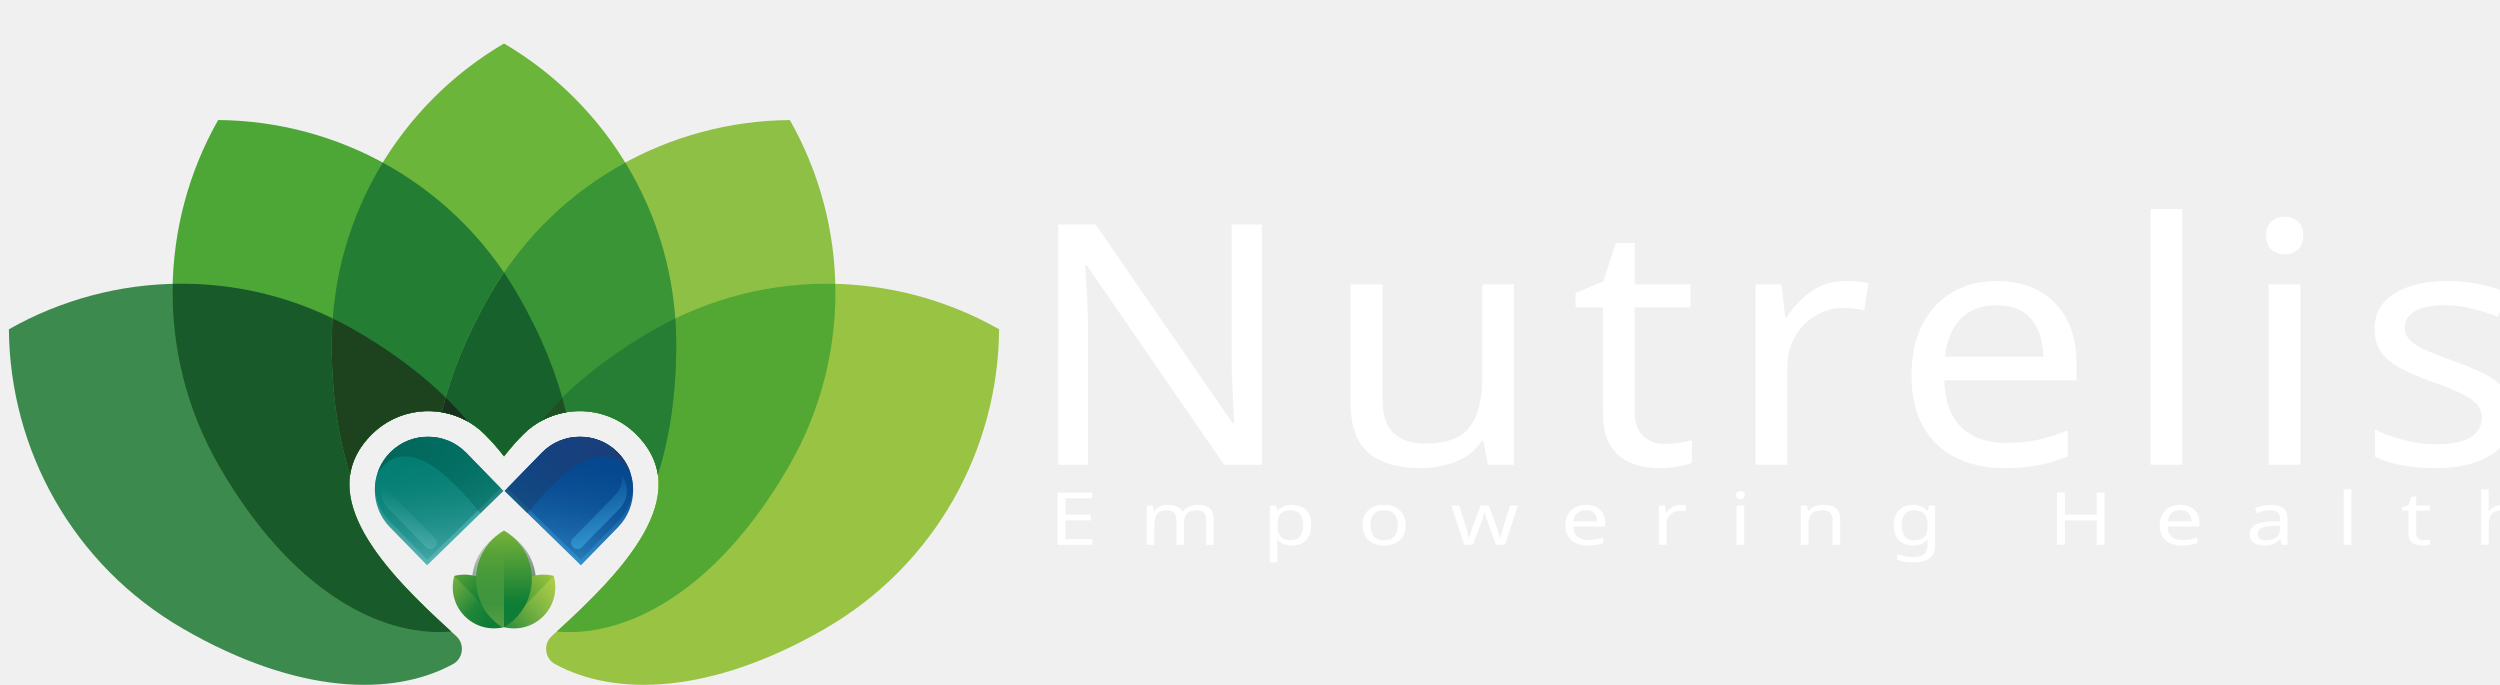
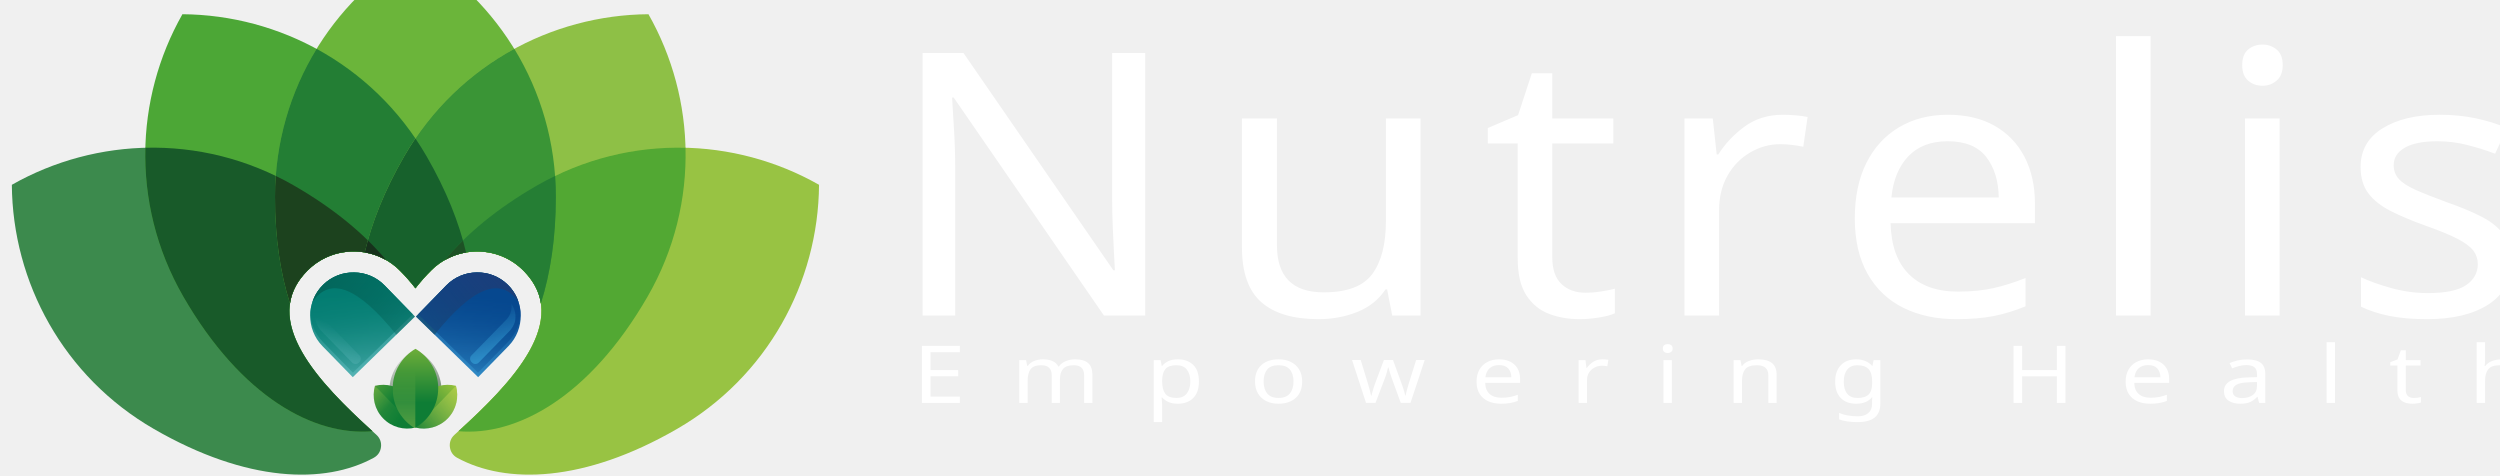
- <svg xmlns="http://www.w3.org/2000/svg" xmlns:xlink="http://www.w3.org/1999/xlink" id="Calque_1" version="1.1" viewBox="0 110 840 230">
+ <svg xmlns="http://www.w3.org/2000/svg" xmlns:xlink="http://www.w3.org/1999/xlink" id="Calque_1" version="1.1" viewBox="0 190 842 160">
  <defs>
    <style>
-       .st0{fill:#17311c}.st0,.st1,.st2,.st3,.st4,.st5,.st6,.st7,.st8,.st9,.st10,.st11,.st12,.st13,.st14,.st15,.st16,.st17,.st18,.st19,.st20,.st21,.st22,.st23,.st24,.st25,.st26{fill-rule:evenodd}.st1{fill:#1c421e}.st2{fill:#06488f}.st27{fill:url(#linear-gradient2)}.st28{mask:url(#mask-5)}.st29{fill:url(#linear-gradient10)}.st30{mask:url(#mask-1)}.st3{fill:#98c343}.st4{fill:#6bb53a}.st5{fill:#027c71}.st31{mask:url(#mask-10)}.st32{mask:url(#mask-6)}.st33{mask:url(#mask-7)}.st34{mask:url(#mask)}.st6{fill:#46c1f1}.st35{fill:url(#linear-gradient1)}.st36{fill:url(#linear-gradient9)}.st37{fill:url(#linear-gradient8)}.st38{mask:url(#mask-8)}.st39{fill:url(#linear-gradient16)}.st40{mask:url(#mask-2)}.st41{mask:url(#mask-9)}.st7{fill:url(#linear-gradient15)}.st8{fill:#17612c}.st9{fill:#ccd95a}.st42{fill:url(#linear-gradient7)}.st10{fill:#8ec046}.st11{fill:#52a833}.st12{fill:#1f3c76}.st13{fill:#035c51}.st14{fill:url(#linear-gradient11)}.st15{fill:#257e34}.st43{fill:url(#linear-gradient14)}.st44{fill:url(#linear-gradient5)}.st45{font-size:24.57px;letter-spacing:.48em}.st45,.st46{fill:#fff;font-family:Righteous-Regular,Righteous}.st47{fill:url(#linear-gradient3)}.st46{font-size:113.07px;letter-spacing:.07em}.st48{mask:url(#mask-11)}.st16{fill:#7ac8cf}.st49{mask:url(#mask-12)}.st17{fill:url(#linear-gradient4)}.st18{fill:#3a9536}.st50{fill:url(#linear-gradient6)}.st19{fill:url(#linear-gradient12)}.st51{mask:url(#mask-4)}.st20{fill:#1d5125}.st21{fill:#185a29}.st22{fill:#4ca736}.st52{fill:url(#linear-gradient13)}.st23{fill:url(#linear-gradient)}.st24{fill:#3c8a4d}.st25{fill:#237e34}.st26{fill:#1b421e}.st53{mask:url(#mask-3)}
+       .st0{fill:#17311c}.st0,.st1,.st2,.st3,.st4,.st5,.st6,.st7,.st8,.st9,.st10,.st11,.st12,.st13,.st14,.st15,.st16,.st17,.st18,.st19,.st20,.st21,.st22,.st23,.st24,.st25,.st26{fill-rule:evenodd}.st1{fill:#1c421e}.st2{fill:#06488f}.st27{fill:url(#linear-gradient2)}.st28{mask:url(#mask-5)}.st29{fill:url(#linear-gradient10)}.st30{mask:url(#mask-1)}.st3{fill:#98c343}.st4{fill:#6bb53a}.st5{fill:#027c71}.st31{mask:url(#mask-10)}.st32{mask:url(#mask-6)}.st33{mask:url(#mask-7)}.st34{font-size:26.9px;letter-spacing:.48em}.st34,.st35{fill:#fff;font-family:Righteous-Regular,Righteous}.st36{mask:url(#mask)}.st6{fill:#46c1f1}.st37{fill:url(#linear-gradient1)}.st38{fill:url(#linear-gradient9)}.st35{font-size:123.81px;letter-spacing:.07em}.st39{fill:url(#linear-gradient8)}.st40{mask:url(#mask-8)}.st41{fill:url(#linear-gradient16)}.st42{mask:url(#mask-2)}.st43{mask:url(#mask-9)}.st7{fill:url(#linear-gradient15)}.st8{fill:#17612c}.st9{fill:#ccd95a}.st44{fill:url(#linear-gradient7)}.st10{fill:#8ec046}.st11{fill:#52a833}.st12{fill:#1f3c76}.st13{fill:#035c51}.st14{fill:url(#linear-gradient11)}.st15{fill:#257e34}.st45{fill:url(#linear-gradient14)}.st46{fill:url(#linear-gradient5)}.st47{fill:url(#linear-gradient3)}.st48{mask:url(#mask-11)}.st16{fill:#7ac8cf}.st49{mask:url(#mask-12)}.st17{fill:url(#linear-gradient4)}.st18{fill:#3a9536}.st50{fill:url(#linear-gradient6)}.st19{fill:url(#linear-gradient12)}.st51{mask:url(#mask-4)}.st20{fill:#1d5125}.st21{fill:#185a29}.st22{fill:#4ca736}.st52{fill:url(#linear-gradient13)}.st23{fill:url(#linear-gradient)}.st24{fill:#3c8a4d}.st25{fill:#237e34}.st26{fill:#1b421e}.st53{mask:url(#mask-3)}
    </style>
-     <linearGradient id="linear-gradient" x1="3916.89" y1="-5550.76" x2="4113.88" y2="-4851.35" gradientTransform="translate(-141.62 650.35) scale(.07)" gradientUnits="userSpaceOnUse">
+     <linearGradient id="linear-gradient" x1="3581.83" y1="-5188.28" x2="3742.8" y2="-4616.77" gradientTransform="translate(-141.62 650.35) scale(.07)" gradientUnits="userSpaceOnUse">
      <stop offset="0" stop-color="#027c71" />
      <stop offset="1" stop-color="#70c5ca" />
    </linearGradient>
-     <linearGradient id="linear-gradient1" x1="3509.26" y1="-5721.68" x2="4397.35" y2="-4971.6" gradientTransform="translate(-141.62 650.35) scale(.07)" gradientUnits="userSpaceOnUse">
+     <linearGradient id="linear-gradient1" x1="3248.76" y1="-5327.94" x2="3974.43" y2="-4715.03" gradientTransform="translate(-141.62 650.35) scale(.07)" gradientUnits="userSpaceOnUse">
      <stop offset="0" stop-color="#fff" />
      <stop offset="1" stop-color="#fff" stop-opacity="0" />
    </linearGradient>
-     <mask id="mask" x="126.76" y="256.66" width="42.46" height="25.86" maskUnits="userSpaceOnUse">
+     <mask id="mask" x="105.13" y="281.67" width="34.69" height="21.13" maskUnits="userSpaceOnUse">
      <g id="id0">
-         <rect class="st35" x="126.76" y="256.66" width="42.46" height="25.86" />
+         <rect class="st37" x="105.13" y="281.67" width="34.69" height="21.13" />
      </g>
    </mask>
-     <linearGradient id="linear-gradient2" x1="4007.38" y1="-5604.2" x2="4012.38" y2="-4853.31" xlink:href="#linear-gradient1" />
-     <mask id="mask-1" x="125.91" y="256.66" width="42.41" height="41.52" maskUnits="userSpaceOnUse">
+     <linearGradient id="linear-gradient2" x1="3655.78" y1="-5231.94" x2="3659.87" y2="-4618.38" xlink:href="#linear-gradient1" />
+     <mask id="mask-1" x="104.44" y="281.67" width="34.66" height="33.93" maskUnits="userSpaceOnUse">
      <g id="id2">
-         <rect class="st27" x="125.91" y="256.66" width="42.41" height="41.52" />
+         <rect class="st27" x="104.44" y="281.67" width="34.65" height="33.93" />
      </g>
    </mask>
-     <mask id="mask-2" x="126.76" y="256.66" width="42.46" height="25.86" maskUnits="userSpaceOnUse">
+     <mask id="mask-2" x="105.13" y="281.67" width="34.69" height="21.13" maskUnits="userSpaceOnUse">
      <g id="id4">
-         <rect class="st35" x="126.76" y="256.66" width="42.46" height="25.86" />
+         <rect class="st37" x="105.13" y="281.67" width="34.69" height="21.13" />
      </g>
    </mask>
-     <linearGradient id="linear-gradient3" x1="3692.2" y1="-4744.43" x2="3981.63" y2="-5330.23" xlink:href="#linear-gradient1" />
-     <mask id="mask-3" x="127.98" y="269.42" width="18.92" height="25.17" maskUnits="userSpaceOnUse">
+     <linearGradient id="linear-gradient3" x1="3398.24" y1="-4529.4" x2="3634.74" y2="-5008.08" xlink:href="#linear-gradient1" />
+     <mask id="mask-3" x="106.12" y="292.09" width="15.46" height="20.57" maskUnits="userSpaceOnUse">
      <g id="id6">
-         <rect class="st47" x="127.98" y="269.42" width="18.92" height="25.17" />
+         <rect class="st47" x="106.12" y="292.09" width="15.46" height="20.57" />
      </g>
    </mask>
-     <linearGradient id="linear-gradient4" x1="4720.92" y1="-5550.78" x2="4523.94" y2="-4851.38" gradientTransform="translate(-141.62 650.35) scale(.07)" gradientUnits="userSpaceOnUse">
+     <linearGradient id="linear-gradient4" x1="4238.83" y1="-5188.29" x2="4077.87" y2="-4616.8" gradientTransform="translate(-141.62 650.35) scale(.07)" gradientUnits="userSpaceOnUse">
      <stop offset="0" stop-color="#06488f" />
      <stop offset="1" stop-color="#47aee3" />
    </linearGradient>
-     <linearGradient id="linear-gradient5" x1="5128.54" y1="-5721.71" x2="4240.45" y2="-4971.62" xlink:href="#linear-gradient1" />
-     <mask id="mask-4" x="169.47" y="256.66" width="42.46" height="25.86" maskUnits="userSpaceOnUse">
+     <linearGradient id="linear-gradient5" x1="4571.91" y1="-5327.96" x2="3846.22" y2="-4715.05" xlink:href="#linear-gradient1" />
+     <mask id="mask-4" x="140.03" y="281.67" width="34.69" height="21.13" maskUnits="userSpaceOnUse">
      <g id="id8">
-         <rect class="st44" x="169.47" y="256.66" width="42.46" height="25.86" />
+         <rect class="st46" x="140.03" y="281.67" width="34.69" height="21.13" />
      </g>
    </mask>
-     <linearGradient id="linear-gradient6" x1="4630.43" y1="-5604.25" x2="4625.43" y2="-4853.31" xlink:href="#linear-gradient1" />
-     <mask id="mask-5" x="170.36" y="256.66" width="42.41" height="41.52" maskUnits="userSpaceOnUse">
+     <linearGradient id="linear-gradient6" x1="4164.89" y1="-5231.99" x2="4160.8" y2="-4618.38" xlink:href="#linear-gradient1" />
+     <mask id="mask-5" x="140.76" y="281.67" width="34.66" height="33.93" maskUnits="userSpaceOnUse">
      <g id="id10">
-         <rect class="st50" x="170.36" y="256.66" width="42.41" height="41.52" />
+         <rect class="st50" x="140.76" y="281.67" width="34.65" height="33.93" />
      </g>
    </mask>
-     <linearGradient id="linear-gradient7" x1="5128.54" y1="-5721.71" x2="4240.45" y2="-4971.62" xlink:href="#linear-gradient1" />
-     <mask id="mask-6" x="169.47" y="256.66" width="42.46" height="25.86" maskUnits="userSpaceOnUse">
+     <linearGradient id="linear-gradient7" x1="4571.91" y1="-5327.96" x2="3846.22" y2="-4715.05" xlink:href="#linear-gradient1" />
+     <mask id="mask-6" x="140.03" y="281.67" width="34.69" height="21.13" maskUnits="userSpaceOnUse">
      <g id="id12">
-         <rect class="st42" x="169.47" y="256.66" width="42.46" height="25.86" />
+         <rect class="st44" x="140.03" y="281.67" width="34.69" height="21.13" />
      </g>
    </mask>
-     <linearGradient id="linear-gradient8" x1="4945.62" y1="-4744.46" x2="4656.19" y2="-5330.26" xlink:href="#linear-gradient1" />
-     <mask id="mask-7" x="191.79" y="269.42" width="18.92" height="25.17" maskUnits="userSpaceOnUse">
+     <linearGradient id="linear-gradient8" x1="4422.43" y1="-4529.43" x2="4185.93" y2="-5008.1" xlink:href="#linear-gradient1" />
+     <mask id="mask-7" x="158.26" y="292.09" width="15.46" height="20.57" maskUnits="userSpaceOnUse">
      <g id="id14">
-         <rect class="st37" x="191.79" y="269.42" width="18.92" height="25.17" />
+         <rect class="st39" x="158.27" y="292.09" width="15.46" height="20.57" />
      </g>
    </mask>
-     <linearGradient id="linear-gradient9" x1="4503.83" y1="-4595.78" x2="4266.95" y2="-5234.74" xlink:href="#linear-gradient1" />
-     <mask id="mask-8" x="168.73" y="288.58" width="11.48" height="17.58" maskUnits="userSpaceOnUse">
+     <linearGradient id="linear-gradient9" x1="4061.44" y1="-4407.94" x2="3867.88" y2="-4930.04" xlink:href="#linear-gradient1" />
+     <mask id="mask-8" x="139.42" y="307.75" width="9.38" height="14.36" maskUnits="userSpaceOnUse">
      <g id="id18">
-         <rect class="st36" x="168.73" y="288.58" width="11.48" height="17.58" />
+         <rect class="st38" x="139.42" y="307.75" width="9.38" height="14.36" />
      </g>
    </mask>
-     <linearGradient id="linear-gradient10" x1="4134" y1="-4595.77" x2="4370.88" y2="-5234.74" xlink:href="#linear-gradient1" />
-     <mask id="mask-9" x="158.48" y="288.58" width="11.48" height="17.58" maskUnits="userSpaceOnUse">
+     <linearGradient id="linear-gradient10" x1="3759.25" y1="-4407.93" x2="3952.8" y2="-4930.04" xlink:href="#linear-gradient1" />
+     <mask id="mask-9" x="131.05" y="307.75" width="9.38" height="14.36" maskUnits="userSpaceOnUse">
      <g id="id22">
-         <rect class="st29" x="158.48" y="288.58" width="11.48" height="17.58" />
+         <rect class="st29" x="131.05" y="307.75" width="9.38" height="14.36" />
      </g>
    </mask>
-     <linearGradient id="linear-gradient11" x1="4311.5" y1="-4465.14" x2="4550.62" y2="-4218.27" gradientTransform="translate(-141.62 -.22) scale(.07 -.07)" gradientUnits="userSpaceOnUse">
+     <linearGradient id="linear-gradient11" x1="3904.28" y1="-4648.39" x2="4099.67" y2="-4446.67" gradientTransform="translate(-141.62 -.22) scale(.07 -.07)" gradientUnits="userSpaceOnUse">
      <stop offset="0" stop-color="#0e7d35" />
      <stop offset="1" stop-color="#9ac43b" />
    </linearGradient>
-     <linearGradient id="linear-gradient12" x1="4326.33" y1="-4465.13" x2="4087.21" y2="-4218.26" xlink:href="#linear-gradient11" />
-     <linearGradient id="linear-gradient13" x1="5088.84" y1="-3935.22" x2="4217.99" y2="-4478.21" gradientTransform="translate(-141.62 -.22) scale(.07 -.07)" xlink:href="#linear-gradient1" />
-     <mask id="mask-10" x="169.34" y="303.49" width="17.21" height="17.64" maskUnits="userSpaceOnUse">
+     <linearGradient id="linear-gradient12" x1="3916.4" y1="-4648.38" x2="3721.01" y2="-4446.66" xlink:href="#linear-gradient11" />
+     <linearGradient id="linear-gradient13" x1="4539.46" y1="-4215.38" x2="3827.88" y2="-4659.07" gradientTransform="translate(-141.62 -.22) scale(.07 -.07)" xlink:href="#linear-gradient1" />
+     <mask id="mask-10" x="139.93" y="319.94" width="14.06" height="14.41" maskUnits="userSpaceOnUse">
      <g id="id16">
-         <rect class="st52" x="169.34" y="303.49" width="17.21" height="17.64" />
+         <rect class="st52" x="139.93" y="319.94" width="14.06" height="14.41" />
      </g>
    </mask>
-     <linearGradient id="linear-gradient14" x1="3549" y1="-3935.22" x2="4419.84" y2="-4478.2" gradientTransform="translate(-141.62 -.22) scale(.07 -.07)" xlink:href="#linear-gradient1" />
-     <mask id="mask-11" x="152.13" y="303.49" width="17.21" height="17.64" maskUnits="userSpaceOnUse">
+     <linearGradient id="linear-gradient14" x1="3281.23" y1="-4215.38" x2="3992.81" y2="-4659.06" gradientTransform="translate(-141.62 -.22) scale(.07 -.07)" xlink:href="#linear-gradient1" />
+     <mask id="mask-11" x="125.86" y="319.94" width="14.06" height="14.41" maskUnits="userSpaceOnUse">
      <g id="id20">
-         <rect class="st43" x="152.13" y="303.49" width="17.21" height="17.64" />
+         <rect class="st45" x="125.86" y="319.94" width="14.06" height="14.41" />
      </g>
    </mask>
-     <linearGradient id="linear-gradient15" x1="4318.91" y1="-4471.91" x2="4318.93" y2="-4006.54" xlink:href="#linear-gradient11" />
-     <linearGradient id="linear-gradient16" x1="4253.84" y1="-4117.99" x2="4253.84" y2="-5064.63" xlink:href="#linear-gradient1" />
-     <mask id="mask-12" x="159.89" y="288.58" width="9.55" height="32.64" maskUnits="userSpaceOnUse">
+     <linearGradient id="linear-gradient15" x1="3910.34" y1="-4653.92" x2="3910.35" y2="-4273.66" xlink:href="#linear-gradient11" />
+     <linearGradient id="linear-gradient16" x1="3857.17" y1="-4017.53" x2="3857.17" y2="-4791.05" xlink:href="#linear-gradient1" />
+     <mask id="mask-12" x="132.2" y="307.75" width="7.8" height="26.67" maskUnits="userSpaceOnUse">
      <g id="id24">
-         <rect class="st39" x="159.89" y="288.58" width="9.54" height="32.64" />
+         <rect class="st41" x="132.2" y="307.75" width="7.8" height="26.67" />
      </g>
    </mask>
  </defs>
  <g>
-     <path class="st24" d="M119.41,221.03c-37.29-21.53-81.5-20.21-116.42-.39.29,40.16,21.25,79.1,58.54,100.63,38.38,22.16,70.46,22.87,90.61,11.9,1.72-.93,2.78-2.5,3.01-4.44.23-1.94-.44-3.72-1.89-5.03-22-19.85-49.3-46.83-28.38-67.74h0c8.72-8.72,22.08-10.17,32.34-4.33-8.92-10.65-21.37-21.11-37.81-30.6Z" />
-     <path class="st22" d="M173.93,208.87c-21.53-37.29-60.48-58.24-100.63-58.54-19.83,34.92-21.14,79.13.38,116.42,23.92,41.44,53.99,57.55,77.91,55.44-21.67-19.7-47.1-45.86-26.72-66.24h0c10.45-10.45,27.55-10.45,38.01,0,2.2,2.2,4.22,4.48,6.06,6.82.14.18.27.35.41.53.13-.18.27-.35.4-.53,1.84-2.33,3.85-4.62,6.06-6.82,4.05-4.05,9.1-6.53,14.37-7.44-2.83-12.17-8.06-25.47-16.25-39.65Z" />
-     <path class="st21" d="M58.02,205.37c-.53,20.82,4.49,42.03,15.66,61.38,23.93,41.44,53.99,57.56,77.93,55.45-21.68-19.7-47.12-45.86-26.73-66.25h0c8.72-8.73,22.09-10.17,32.34-4.33-8.91-10.65-21.37-21.11-37.81-30.6-19.36-11.17-40.57-16.19-61.39-15.66Z" />
-     <path class="st4" d="M227.22,225.62c0-43.06-23.25-80.68-57.87-101.01-34.63,20.32-57.88,57.95-57.88,101.01,0,17,2.27,31.62,6.17,43.86.69-4.68,2.95-9.23,7.24-13.51h0c10.45-10.45,27.55-10.45,38.01,0,2.2,2.2,4.22,4.48,6.06,6.82.14.18.27.35.41.53.13-.18.27-.35.4-.53,1.84-2.33,3.85-4.62,6.06-6.82,10.45-10.45,27.55-10.45,38.01,0h0c4.29,4.29,6.54,8.83,7.23,13.51,3.9-12.23,6.17-26.85,6.17-43.85Z" />
-     <path class="st25" d="M128.6,164.62c-10.87,17.76-17.13,38.65-17.13,60.99,0,17.01,2.27,31.62,6.17,43.87.7-4.69,2.95-9.23,7.24-13.52h0c10.45-10.45,27.55-10.45,38.01,0,2.2,2.2,4.22,4.48,6.06,6.82.14.18.27.35.41.53.13-.18.27-.35.4-.53,1.84-2.33,3.85-4.62,6.06-6.82,4.05-4.06,9.1-6.53,14.38-7.44-2.83-12.17-8.08-25.47-16.26-39.64-11.17-19.35-27.04-34.3-45.33-44.25Z" />
-     <path class="st1" d="M111.78,216.99c-.2,2.85-.31,5.73-.31,8.63,0,17.01,2.27,31.62,6.17,43.87.7-4.69,2.95-9.23,7.24-13.52h0c8.72-8.73,22.09-10.17,32.34-4.33-8.91-10.65-21.37-21.11-37.81-30.6-2.51-1.45-5.06-2.8-7.63-4.04Z" />
-     <path class="st10" d="M265.01,266.76c21.53-37.29,20.2-81.49.38-116.42-40.16.29-79.1,21.25-100.63,58.54-8.19,14.18-13.42,27.48-16.25,39.65,5.27.9,10.32,3.39,14.37,7.44,2.2,2.2,4.22,4.48,6.06,6.82.14.18.27.35.41.53.13-.18.27-.35.4-.53,1.84-2.33,3.85-4.62,6.06-6.82,10.45-10.45,27.55-10.45,38.01,0h0c20.39,20.38-5.05,46.54-26.73,66.24,23.94,2.1,53.99-14,77.92-55.44Z" />
-     <path class="st3" d="M277.16,321.27c37.28-21.53,58.25-60.47,58.54-100.63-34.92-19.82-79.13-21.14-116.42.39-16.44,9.49-28.9,19.95-37.81,30.6,10.26-5.84,23.61-4.4,32.34,4.33h0c20.91,20.91-6.38,47.89-28.38,67.74-1.45,1.31-2.12,3.09-1.89,5.03s1.29,3.51,3.01,4.44c20.16,10.97,52.23,10.26,90.61-11.9Z" />
-     <path class="st11" d="M280.66,205.37c-20.82-.53-42.03,4.49-61.38,15.66-16.44,9.49-28.9,19.95-37.81,30.6,10.25-5.84,23.61-4.4,32.34,4.33h0c20.39,20.39-5.06,46.55-26.73,66.25,23.93,2.11,54-14.01,77.92-55.45,11.17-19.35,16.18-40.57,15.66-61.38Z" />
-     <path class="st18" d="M210.09,164.62c-18.29,9.95-34.16,24.9-45.33,44.25-8.18,14.17-13.44,27.47-16.26,39.64,5.28.91,10.32,3.39,14.38,7.44,2.2,2.2,4.22,4.48,6.06,6.82.14.18.27.35.41.53.13-.18.27-.35.4-.53,1.84-2.33,3.85-4.62,6.06-6.82,10.45-10.45,27.55-10.45,38.01,0h0c4.29,4.29,6.54,8.83,7.23,13.51,3.9-12.24,6.17-26.86,6.17-43.86,0-22.35-6.26-43.23-17.13-60.99Z" />
-     <path class="st8" d="M190.19,248.52c-2.83-12.17-8.08-25.47-16.26-39.64-1.45-2.51-2.98-4.94-4.58-7.31-1.61,2.37-3.14,4.8-4.58,7.31-8.18,14.17-13.44,27.47-16.26,39.64,5.28.91,10.32,3.39,14.38,7.44,2.2,2.2,4.22,4.48,6.06,6.82.14.18.27.35.41.53.13-.18.27-.35.4-.53,1.84-2.33,3.85-4.62,6.06-6.82,4.05-4.06,9.1-6.53,14.38-7.44Z" />
-     <path class="st15" d="M221.04,269.48c3.9-12.24,6.17-26.86,6.17-43.86,0-2.9-.1-5.78-.32-8.63-2.56,1.25-5.11,2.59-7.62,4.04-16.44,9.49-28.9,19.95-37.81,30.6,10.25-5.84,23.61-4.4,32.34,4.33h0c4.29,4.29,6.54,8.83,7.23,13.51Z" />
-     <path class="st0" d="M149.75,243.59c-.46,1.66-.88,3.3-1.26,4.92,3.03.52,5.98,1.56,8.71,3.11-2.26-2.69-4.73-5.38-7.45-8.04Z" />
-     <path class="st20" d="M190.19,248.52c-.38-1.62-.8-3.26-1.26-4.92-2.72,2.66-5.19,5.34-7.45,8.04,2.73-1.55,5.68-2.59,8.71-3.11Z" />
-     <path class="st23" d="M143.5,299.94l25.63-25-12.5-12.81c-6.88-7.05-18.27-7.19-25.31-.31-7.05,6.88-7.19,18.27-.31,25.31l12.5,12.81h0Z" />
-     <g class="st34">
-       <path class="st13" d="M161.45,282.44l7.68-7.49-12.5-12.81c-6.88-7.05-18.27-7.19-25.31-.31-2.11,2.06-3.6,4.52-4.47,7.15,7.25-10.71,18.78-6.23,34.6,13.46h0s0,0,0,0Z" />
+     <path class="st24" d="M99.12,252.56c-30.47-17.59-66.6-16.51-95.13-.32.24,32.81,17.36,64.64,47.83,82.23,31.36,18.11,57.57,18.69,74.04,9.72,1.4-.76,2.27-2.04,2.46-3.63s-.36-3.04-1.54-4.11c-17.98-16.22-40.28-38.27-23.19-55.35h0c7.13-7.13,18.05-8.31,26.43-3.53-7.29-8.7-17.46-17.25-30.9-25.01Z" />
+     <path class="st22" d="M143.67,242.62c-17.59-30.47-49.42-47.59-82.23-47.83-16.2,28.54-17.28,64.66.31,95.13,19.55,33.86,44.11,47.03,63.66,45.3-17.71-16.1-38.49-37.47-21.83-54.13h0c8.54-8.54,22.52-8.54,31.06,0,1.8,1.8,3.45,3.66,4.95,5.57.11.15.22.29.33.44.11-.15.22-.29.33-.44,1.5-1.91,3.15-3.77,4.95-5.57,3.31-3.31,7.43-5.34,11.74-6.08-2.31-9.94-6.59-20.81-13.27-32.4Z" />
+     <path class="st21" d="M48.96,239.76c-.43,17.01,3.67,34.34,12.8,50.16,19.55,33.86,44.12,47.03,63.68,45.31-17.71-16.1-38.51-37.47-21.84-54.13h0c7.13-7.13,18.05-8.31,26.43-3.53-7.28-8.7-17.46-17.25-30.9-25.01-15.82-9.13-33.15-13.23-50.16-12.8Z" />
+     <path class="st4" d="M187.21,256.3c0-35.18-19-65.93-47.29-82.53-28.3,16.61-47.29,47.35-47.29,82.53,0,13.89,1.85,25.84,5.04,35.84.57-3.82,2.41-7.54,5.92-11.04h0c8.54-8.54,22.52-8.54,31.06,0,1.8,1.8,3.45,3.66,4.95,5.57.11.15.22.29.33.44.11-.15.22-.29.33-.44,1.5-1.91,3.15-3.77,4.95-5.57,8.54-8.54,22.52-8.54,31.06,0h0c3.5,3.5,5.34,7.21,5.91,11.04,3.19-10,5.04-21.94,5.04-35.83Z" />
+     <path class="st25" d="M106.63,206.46c-8.88,14.51-14,31.58-14,49.84,0,13.9,1.85,25.84,5.04,35.84.57-3.83,2.41-7.54,5.92-11.05h0c8.54-8.54,22.52-8.54,31.06,0,1.8,1.8,3.45,3.66,4.95,5.57.11.15.22.29.33.44.11-.15.22-.29.33-.44,1.5-1.91,3.15-3.77,4.95-5.57,3.31-3.31,7.44-5.34,11.75-6.08-2.31-9.94-6.6-20.81-13.29-32.39-9.13-15.81-22.1-28.02-37.04-36.16Z" />
+     <path class="st1" d="M92.89,249.25c-.17,2.33-.26,4.68-.26,7.05,0,13.9,1.85,25.84,5.04,35.84.57-3.83,2.41-7.54,5.92-11.05h0c7.13-7.13,18.05-8.31,26.43-3.53-7.28-8.7-17.46-17.25-30.9-25.01-2.05-1.19-4.13-2.29-6.24-3.3Z" />
+     <path class="st10" d="M218.09,289.92c17.59-30.47,16.51-66.59.31-95.13-32.81.24-64.64,17.36-82.23,47.83-6.69,11.58-10.96,22.45-13.28,32.4,4.31.74,8.43,2.77,11.74,6.08,1.8,1.8,3.45,3.66,4.95,5.57.11.15.22.29.33.44.11-.15.22-.29.33-.44,1.5-1.91,3.15-3.77,4.95-5.57,8.54-8.54,22.52-8.54,31.06,0h0c16.66,16.65-4.12,38.03-21.84,54.13,19.56,1.72,44.12-11.44,63.67-45.3Z" />
+     <path class="st3" d="M228.02,334.47c30.46-17.59,47.6-49.41,47.83-82.23-28.53-16.2-64.66-17.28-95.13.32-13.43,7.75-23.61,16.3-30.9,25.01,8.38-4.78,19.3-3.59,26.43,3.53h0c17.09,17.09-5.22,39.13-23.19,55.35-1.19,1.07-1.73,2.52-1.54,4.11s1.06,2.87,2.46,3.63c16.47,8.97,42.68,8.39,74.04-9.72Z" />
+     <path class="st11" d="M230.89,239.76c-17.01-.43-34.35,3.67-50.16,12.8-13.43,7.75-23.61,16.3-30.9,25.01,8.38-4.78,19.3-3.6,26.43,3.53h0c16.66,16.66-4.13,38.03-21.84,54.13,19.56,1.72,44.12-11.45,63.67-45.31,9.13-15.81,13.22-33.15,12.79-50.16Z" />
+     <path class="st18" d="M173.22,206.46c-14.95,8.13-27.91,20.35-37.04,36.16-6.68,11.58-10.98,22.45-13.29,32.39,4.31.74,8.44,2.77,11.75,6.08,1.8,1.8,3.45,3.66,4.95,5.57.11.15.22.29.33.44.11-.15.22-.29.33-.44,1.5-1.91,3.15-3.77,4.95-5.57,8.54-8.54,22.52-8.54,31.06,0h0c3.5,3.5,5.34,7.22,5.91,11.04,3.19-10,5.04-21.95,5.04-35.84,0-18.26-5.12-35.32-13.99-49.84Z" />
+     <path class="st8" d="M156.96,275.01c-2.31-9.94-6.6-20.81-13.29-32.39-1.19-2.05-2.44-4.04-3.75-5.97-1.31,1.93-2.56,3.93-3.75,5.97-6.68,11.58-10.98,22.45-13.29,32.39,4.31.74,8.44,2.77,11.75,6.08,1.8,1.8,3.45,3.66,4.95,5.57.11.15.22.29.33.44.11-.15.22-.29.33-.44,1.5-1.91,3.15-3.77,4.95-5.57,3.31-3.31,7.44-5.34,11.75-6.08Z" />
+     <path class="st15" d="M182.17,292.14c3.19-10,5.04-21.95,5.04-35.84,0-2.37-.08-4.72-.26-7.05-2.1,1.02-4.18,2.12-6.23,3.3-13.43,7.75-23.61,16.3-30.9,25.01,8.38-4.78,19.3-3.6,26.43,3.53h0c3.5,3.5,5.34,7.22,5.91,11.04Z" />
+     <path class="st0" d="M123.92,270.99c-.38,1.36-.72,2.7-1.03,4.02,2.47.42,4.89,1.28,7.12,2.54-1.84-2.2-3.87-4.39-6.09-6.57Z" />
+     <path class="st20" d="M156.96,275.01c-.31-1.32-.65-2.66-1.03-4.02-2.22,2.17-4.24,4.36-6.09,6.57,2.23-1.27,4.64-2.12,7.12-2.54Z" />
+     <path class="st23" d="M118.81,317.04l20.94-20.43-10.21-10.47c-5.62-5.76-14.93-5.87-20.68-.25-5.76,5.62-5.87,14.93-.25,20.68l10.21,10.47h0Z" />
+     <g class="st36">
+       <path class="st13" d="M133.48,302.73l6.28-6.12-10.21-10.47c-5.62-5.76-14.93-5.87-20.68-.26-1.72,1.68-2.94,3.7-3.65,5.84,5.92-8.76,15.35-5.09,28.28,11h0s0,0,0,0Z" />
    </g>
    <g class="st30">
-       <path class="st5" d="M168.23,274.02l-11.61-11.9c-6.88-7.05-18.27-7.19-25.31-.31-3.2,3.12-4.98,7.18-5.32,11.34.09,4.39,1.77,8.76,5.06,12.13l12.5,12.81,24.67-24.07Z" />
+       <path class="st5" d="M139.02,295.86l-9.48-9.72c-5.62-5.76-14.93-5.87-20.68-.25-2.62,2.55-4.07,5.87-4.35,9.27.07,3.59,1.45,7.15,4.14,9.91l10.21,10.47,20.16-19.67Z" />
+     </g>
+     <g class="st42">
+       <path class="st13" d="M133.48,302.73l6.28-6.12-10.21-10.47c-5.62-5.76-14.93-5.87-20.68-.26-1.72,1.68-2.94,3.7-3.65,5.84,5.92-8.76,15.35-5.09,28.28,11h0s0,0,0,0Z" />
+     </g>
+     <g class="st53">
+       <path class="st16" d="M120.85,312.14l.19-.19c.63-.61.64-1.62.03-2.24l-11.97-12.27c-1.5-1.81-1.73-3.79-1.44-5.28-2.06,3.31-1.94,6.33.34,9.07l10.61,10.88c.61.62,1.62.64,2.24.03h0Z" />
+     </g>
+     <path class="st17" d="M161.04,317.04l-20.94-20.43,10.21-10.47c5.62-5.76,14.93-5.87,20.68-.26,5.76,5.62,5.87,14.93.26,20.68l-10.21,10.47h0Z" />
+     <g class="st51">
+       <path class="st13" d="M146.37,302.73l-6.28-6.12,10.21-10.47c5.62-5.76,14.93-5.87,20.68-.26,1.72,1.68,2.94,3.7,3.65,5.84-5.92-8.75-15.35-5.09-28.27,11h0,0Z" />
+     </g>
+     <g class="st28">
+       <path class="st2" d="M140.83,295.86l9.48-9.72c5.62-5.76,14.93-5.87,20.68-.26,2.62,2.55,4.07,5.87,4.35,9.27-.07,3.59-1.45,7.15-4.13,9.91l-10.21,10.47-20.16-19.67h0Z" />
+     </g>
+     <g class="st32">
+       <path class="st12" d="M146.37,302.73l-6.28-6.12,10.21-10.47c5.62-5.76,14.93-5.87,20.68-.26,1.72,1.68,2.94,3.7,3.65,5.84-5.92-8.75-15.35-5.09-28.27,11h0,0Z" />
+     </g>
+     <g class="st33">
+       <path class="st6" d="M159,312.14l-.19-.19c-.63-.61-.64-1.62-.03-2.24l11.97-12.27c1.5-1.81,1.73-3.79,1.44-5.28,2.06,3.31,1.94,6.33-.34,9.07l-10.61,10.88c-.61.62-1.62.64-2.24.03h0Z" />
    </g>
    <g class="st40">
-       <path class="st13" d="M161.45,282.44l7.68-7.49-12.5-12.81c-6.88-7.05-18.27-7.19-25.31-.31-2.11,2.06-3.6,4.52-4.47,7.15,7.25-10.71,18.78-6.23,34.6,13.46h0s0,0,0,0Z" />
+       <path class="st26" d="M139.93,307.82c-1.07,3.76-.16,7.96,2.75,10.97,1.7,1.75,3.82,2.84,6.05,3.25.01-.54,0-1.09-.05-1.65-.48-5.65-3.96-10.32-8.75-12.57h0Z" />
    </g>
-     <g class="st53">
-       <path class="st16" d="M146,293.95l.23-.23c.76-.75.78-1.98.03-2.74l-14.65-15.01c-1.83-2.21-2.11-4.63-1.76-6.46-2.52,4.05-2.38,7.75.41,11.1l12.99,13.31c.75.76,1.98.78,2.74.03h0Z" />
-     </g>
-     <path class="st17" d="M195.18,299.94l-25.63-25,12.5-12.81c6.87-7.05,18.27-7.19,25.31-.31,7.05,6.87,7.19,18.27.31,25.31l-12.5,12.81h0Z" />
-     <g class="st51">
-       <path class="st13" d="M177.24,282.43l-7.68-7.49,12.5-12.81c6.88-7.05,18.27-7.19,25.31-.31,2.11,2.06,3.6,4.52,4.47,7.15-7.25-10.71-18.78-6.23-34.6,13.47h0,0Z" />
-     </g>
-     <g class="st28">
-       <path class="st2" d="M170.45,274.02l11.6-11.9c6.87-7.05,18.27-7.19,25.31-.31,3.2,3.12,4.98,7.18,5.32,11.34-.09,4.39-1.77,8.76-5.06,12.13l-12.5,12.81-24.68-24.07h0Z" />
-     </g>
-     <g class="st32">
-       <path class="st12" d="M177.24,282.43l-7.68-7.49,12.5-12.81c6.88-7.05,18.27-7.19,25.31-.31,2.11,2.06,3.6,4.52,4.47,7.15-7.25-10.71-18.78-6.23-34.6,13.47h0,0Z" />
-     </g>
-     <g class="st33">
-       <path class="st6" d="M192.69,293.95l-.23-.23c-.76-.75-.78-1.98-.03-2.74l14.65-15.02c1.83-2.21,2.11-4.63,1.76-6.46,2.52,4.05,2.38,7.75-.41,11.1l-12.99,13.31c-.75.76-1.98.78-2.74.03h0Z" />
-     </g>
-     <g class="st38">
-       <path class="st26" d="M169.34,288.66c-1.31,4.6-.19,9.75,3.37,13.43,2.08,2.14,4.67,3.47,7.4,3.98.01-.67,0-1.34-.06-2.02-.59-6.91-4.85-12.63-10.71-15.39h0Z" />
-     </g>
-     <g class="st41">
-       <path class="st26" d="M169.34,288.66c1.31,4.6.19,9.75-3.37,13.43-2.08,2.14-4.67,3.47-7.4,3.98-.01-.67,0-1.34.06-2.02.58-6.91,4.85-12.63,10.71-15.39h0Z" />
+     <g class="st43">
+       <path class="st26" d="M139.93,307.82c1.07,3.76.16,7.96-2.75,10.97-1.7,1.75-3.82,2.84-6.05,3.25-.01-.54,0-1.09.05-1.65.48-5.65,3.96-10.32,8.75-12.57h0Z" />
    </g>
    <g>
-       <path class="st14" d="M186.03,303.49c1.31,4.6.19,9.75-3.37,13.43-3.56,3.68-8.68,4.96-13.31,3.8-1.31-4.6-.19-9.75,3.37-13.43,3.56-3.68,8.68-4.96,13.31-3.8Z" />
-       <path class="st19" d="M152.66,303.49c-1.31,4.6-.19,9.75,3.37,13.43,3.56,3.68,8.68,4.96,13.31,3.8,1.31-4.6.19-9.75-3.37-13.43-3.56-3.68-8.68-4.96-13.31-3.8Z" />
+       <path class="st14" d="M153.56,319.94c1.07,3.76.16,7.96-2.75,10.97-2.91,3.01-7.09,4.05-10.88,3.1-1.07-3.76-.16-7.96,2.75-10.97,2.91-3.01,7.09-4.05,10.88-3.1Z" />
+       <path class="st19" d="M126.29,319.94c-1.07,3.76-.16,7.96,2.75,10.97,2.91,3.01,7.09,4.05,10.88,3.1,1.07-3.76.16-7.96-2.75-10.97-2.91-3.01-7.09-4.05-10.88-3.1Z" />
      <g>
        <g class="st31">
-           <path class="st9" d="M186.03,303.49c1.31,4.6.19,9.75-3.37,13.43-3.56,3.68-8.68,4.96-13.31,3.8,0,0,5.56-5.74,16.68-17.22Z" />
+           <path class="st9" d="M153.56,319.94c1.07,3.76.16,7.96-2.75,10.97-2.91,3.01-7.09,4.05-10.88,3.1,0,0,4.54-4.69,13.63-14.07Z" />
        </g>
        <g class="st48">
-           <path class="st9" d="M152.66,303.49c-1.31,4.6-.19,9.75,3.37,13.43,3.56,3.68,8.68,4.96,13.31,3.8,0,0-5.56-5.74-16.68-17.23Z" />
+           <path class="st9" d="M126.29,319.94c-1.07,3.76-.16,7.96,2.75,10.97,2.91,3.01,7.09,4.05,10.88,3.1,0,0-4.54-4.69-13.63-14.08Z" />
        </g>
-         <path class="st7" d="M169.34,288.25c5.6,3.24,9.37,9.3,9.37,16.23,0,6.94-3.77,12.99-9.37,16.23-5.6-3.24-9.37-9.3-9.37-16.23s3.77-12.99,9.37-16.23Z" />
+         <path class="st7" d="M139.93,307.48c4.58,2.65,7.66,7.6,7.66,13.27,0,5.67-3.08,10.62-7.66,13.27-4.58-2.65-7.66-7.6-7.66-13.27s3.08-10.62,7.66-13.27Z" />
      </g>
    </g>
    <g class="st49">
-       <path class="st9" d="M169.34,288.66c-5.6,3.24-9.37,9.3-9.37,16.23,0,6.94,3.77,12.99,9.37,16.23v-32.47s0,0,0,0Z" />
+       <path class="st9" d="M139.93,307.82c-4.58,2.65-7.66,7.6-7.66,13.27,0,5.67,3.08,10.62,7.66,13.27v-26.53s0,0,0,0Z" />
    </g>
  </g>
-   <text class="st45" transform="translate(352.52 293.06) scale(1.19 1)">
+   <text class="st34" transform="translate(307.41 325.71) scale(1.19 1)">
    <tspan x="0" y="0">Empowering Health</tspan>
  </text>
-   <text class="st46" transform="translate(343.8 266.16) scale(1.07 1)">
+   <text class="st35" transform="translate(297.87 296.26) scale(1.07 1)">
    <tspan x="0" y="0">Nutrelis</tspan>
  </text>
</svg>
